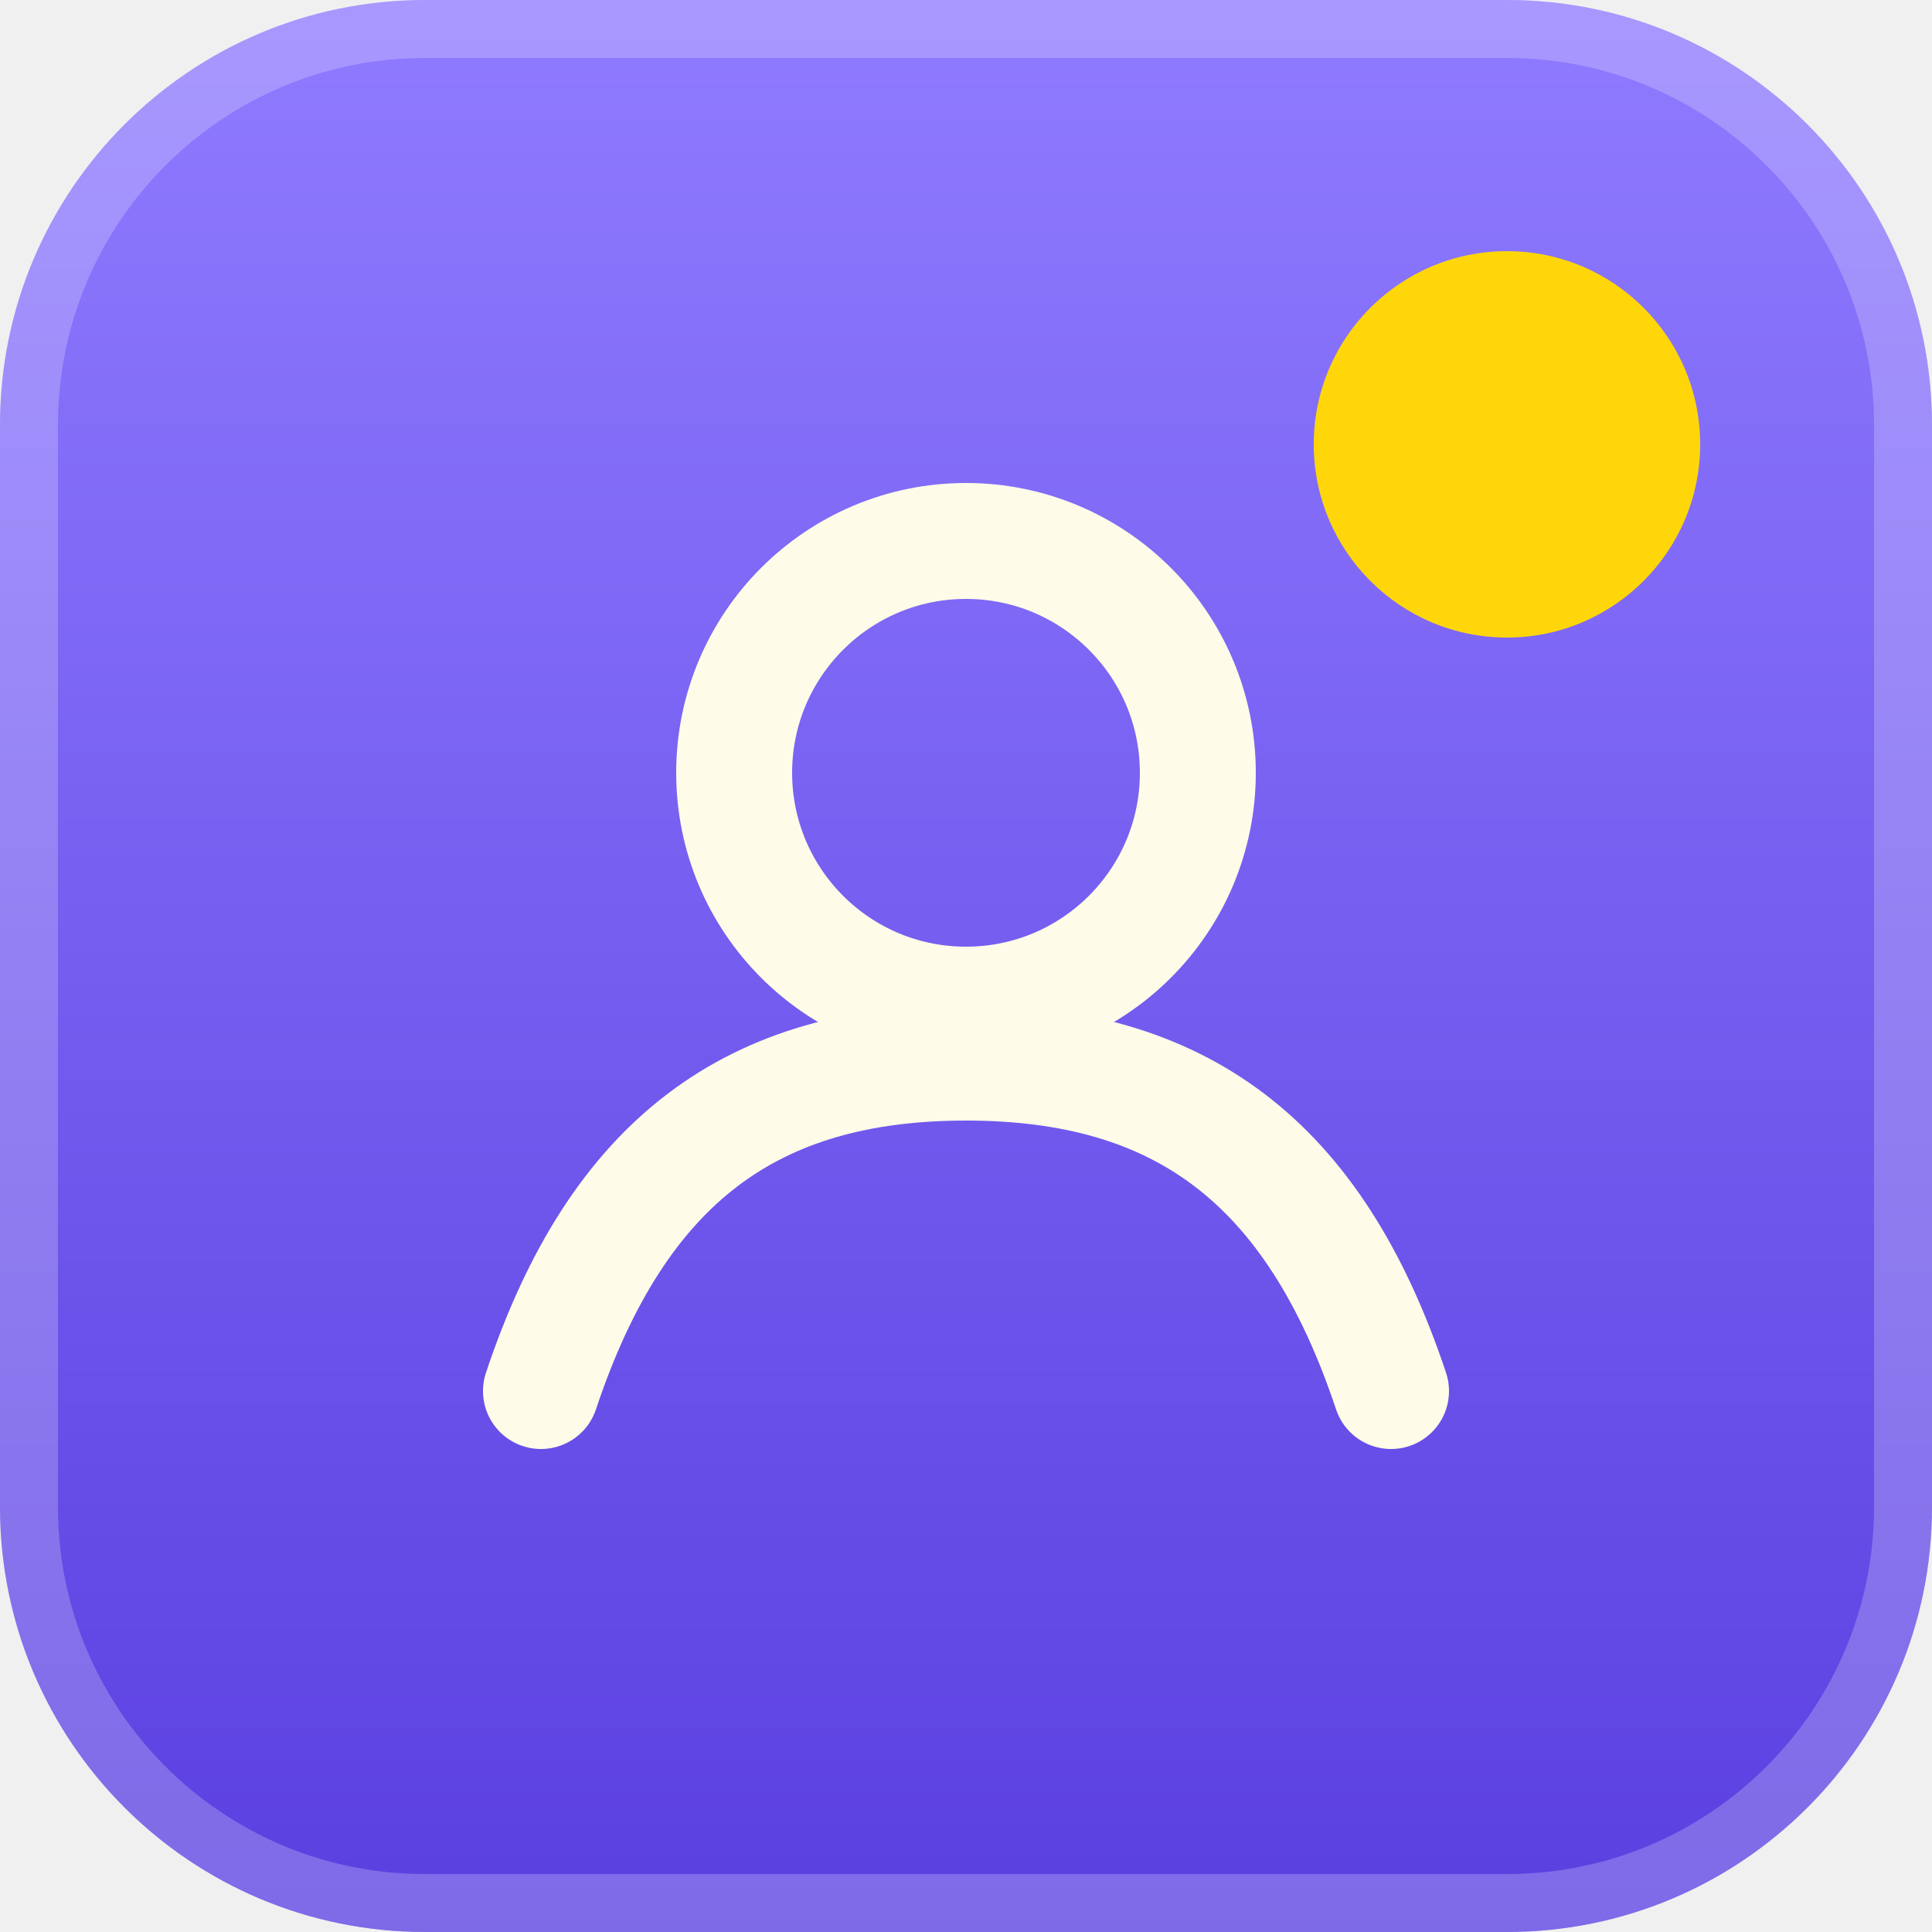
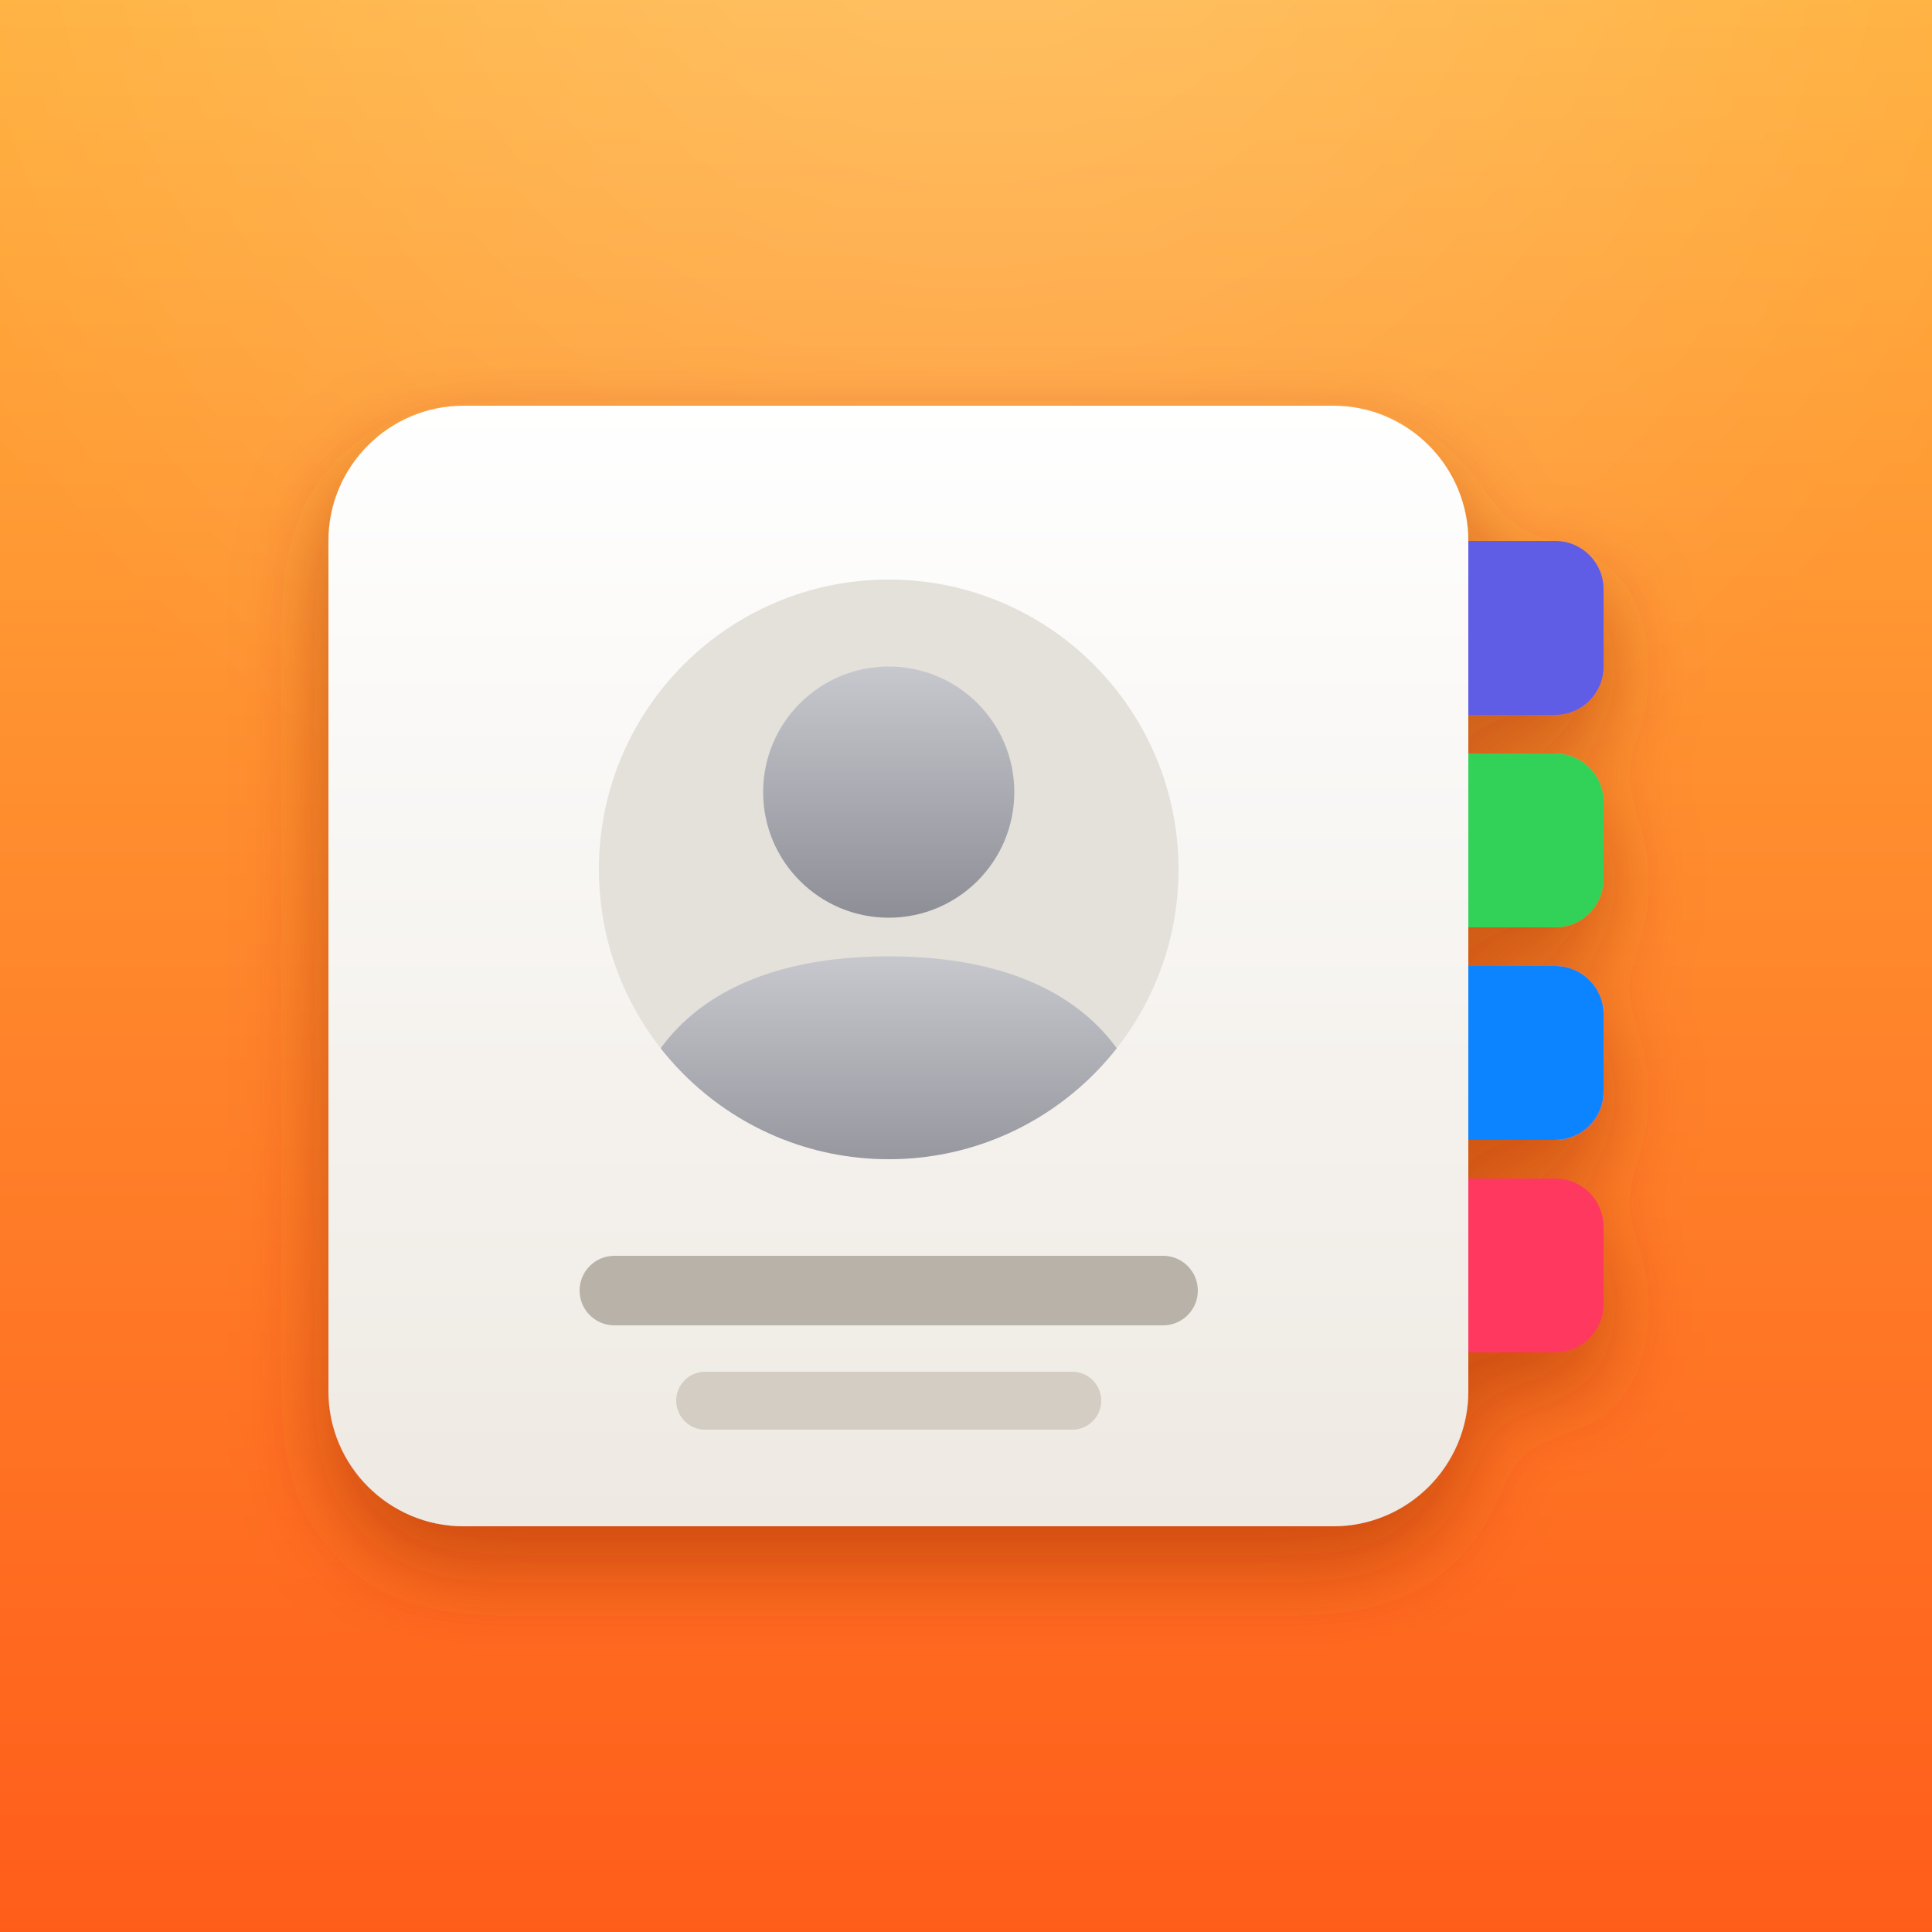
<svg xmlns="http://www.w3.org/2000/svg" viewBox="0 0 100 100">
  <defs>
    <linearGradient id="bg" x1="0" y1="0" x2="0" y2="1">
-       <stop offset="0" stop-color="#8f7bff" />
-       <stop offset="1" stop-color="#5a3fe0" />
+       <stop offset="0" stop-color="#FFB13D" />
+       <stop offset="1" stop-color="#FF5C1A" />
    </linearGradient>
+     <radialGradient id="light" cx=".5" cy="-.1" r="1">
+       <stop offset="0" stop-color="#fff" stop-opacity=".22" />
+       <stop offset=".6" stop-color="#fff" stop-opacity="0" />
+     </radialGradient>
+     <linearGradient id="paper" x1="0" y1="0" x2="0" y2="1">
+       <stop offset="0" stop-color="#FFFFFF" />
+       <stop offset="1" stop-color="#E9EEF5" />
+     </linearGradient>
+     <filter id="drop" x="-25%" y="-25%" width="150%" height="160%">
+       <feDropShadow dx="0" dy="2.2" stdDeviation="2.2" flood-color="#A33300" flood-opacity=".55" />
+     </filter>
+     <filter id="soft" x="-25%" y="-25%" width="150%" height="160%">
+       <feDropShadow dx="0" dy="1" stdDeviation="1" flood-color="#A33300" flood-opacity=".45" />
+     </filter>
+     <linearGradient id="card" x1="0" y1="0" x2="0" y2="1">
+       <stop offset="0" stop-color="#FFFFFF" />
+       <stop offset="1" stop-color="#EEE9E2" />
+     </linearGradient>
+     <linearGradient id="who" x1="0" y1="0" x2="0" y2="1">
+       <stop offset="0" stop-color="#C7C7CE" />
+       <stop offset="1" stop-color="#8E8E96" />
+     </linearGradient>
+     <clipPath id="ph">
+       <circle cx="46" cy="45" r="15" />
+     </clipPath>
  </defs>
-   <rect width="100" height="100" rx="22" fill="url(#bg)" />
-   <circle cx="78" cy="23" r="10" fill="#ffd60a" />
-   <circle cx="50" cy="40" r="12" fill="none" stroke="#fefce8" stroke-width="6" />
-   <path d="M28 72 C32 60 39 55 50 55 C61 55 68 60 72 72" fill="none" stroke="#fefce8" stroke-width="6" stroke-linecap="round" />
-   <rect x="1.5" y="1.5" width="97" height="97" rx="20.5" fill="none" stroke="#ffffff" stroke-opacity=".22" stroke-width="3" />
+   <rect width="100" height="100" fill="url(#bg)" />
+   <rect width="100" height="100" fill="url(#light)" />
+   <g filter="url(#drop)">
+     <rect x="71" y="28" width="12" height="9" rx="2.5" fill="#5E5CE6" />
+     <rect x="71" y="39" width="12" height="9" rx="2.5" fill="#30D158" />
+     <rect x="71" y="50" width="12" height="9" rx="2.5" fill="#0A84FF" />
+     <rect x="71" y="61" width="12" height="9" rx="2.5" fill="#FF375F" />
+     <rect x="17" y="21" width="59" height="58" rx="7" fill="url(#card)" />
+   </g>
+   <circle cx="46" cy="45" r="15" fill="#E4E0DA" />
+   <g clip-path="url(#ph)" fill="url(#who)">
+     <circle cx="46" cy="41" r="6.5" />
+     <path d="M32 62C32 53 38 49.5 46 49.5S60 53 60 62Z" />
+   </g>
+   <rect x="30" y="65" width="32" height="3.6" rx="1.8" fill="#B9B2A8" />
+   <rect x="35" y="71" width="22" height="3" rx="1.5" fill="#D3CDC4" />
</svg>
